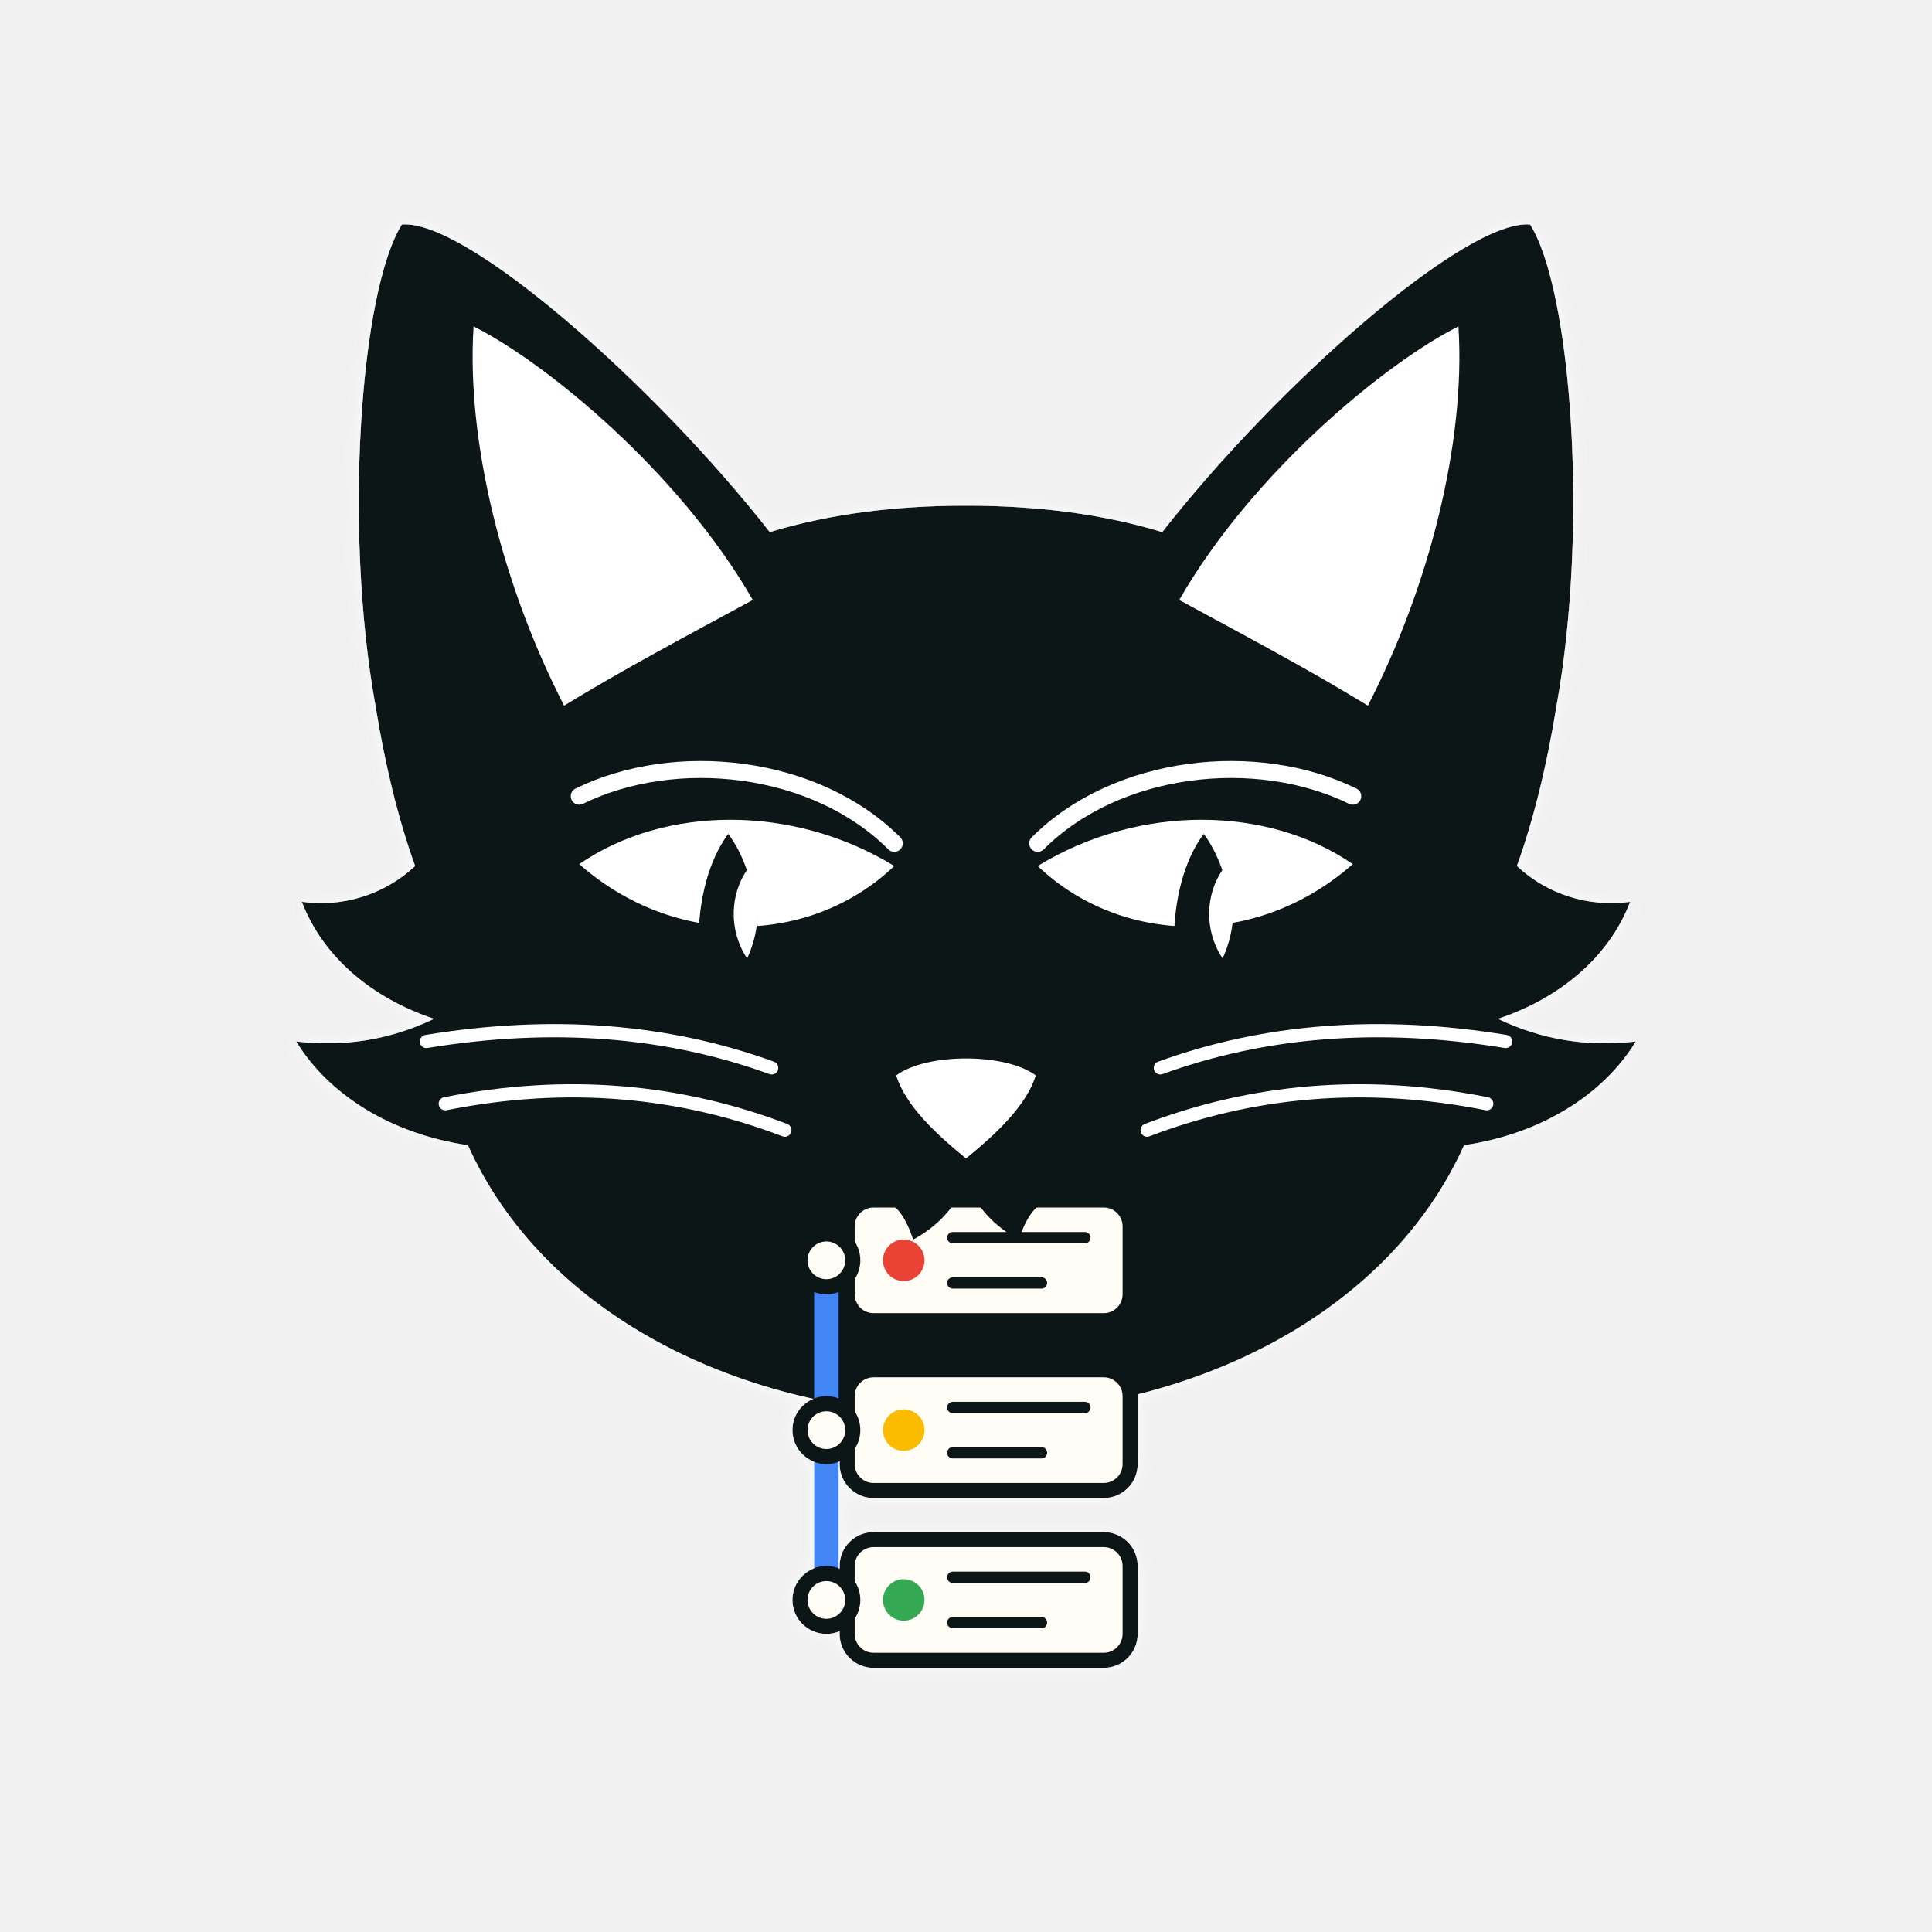
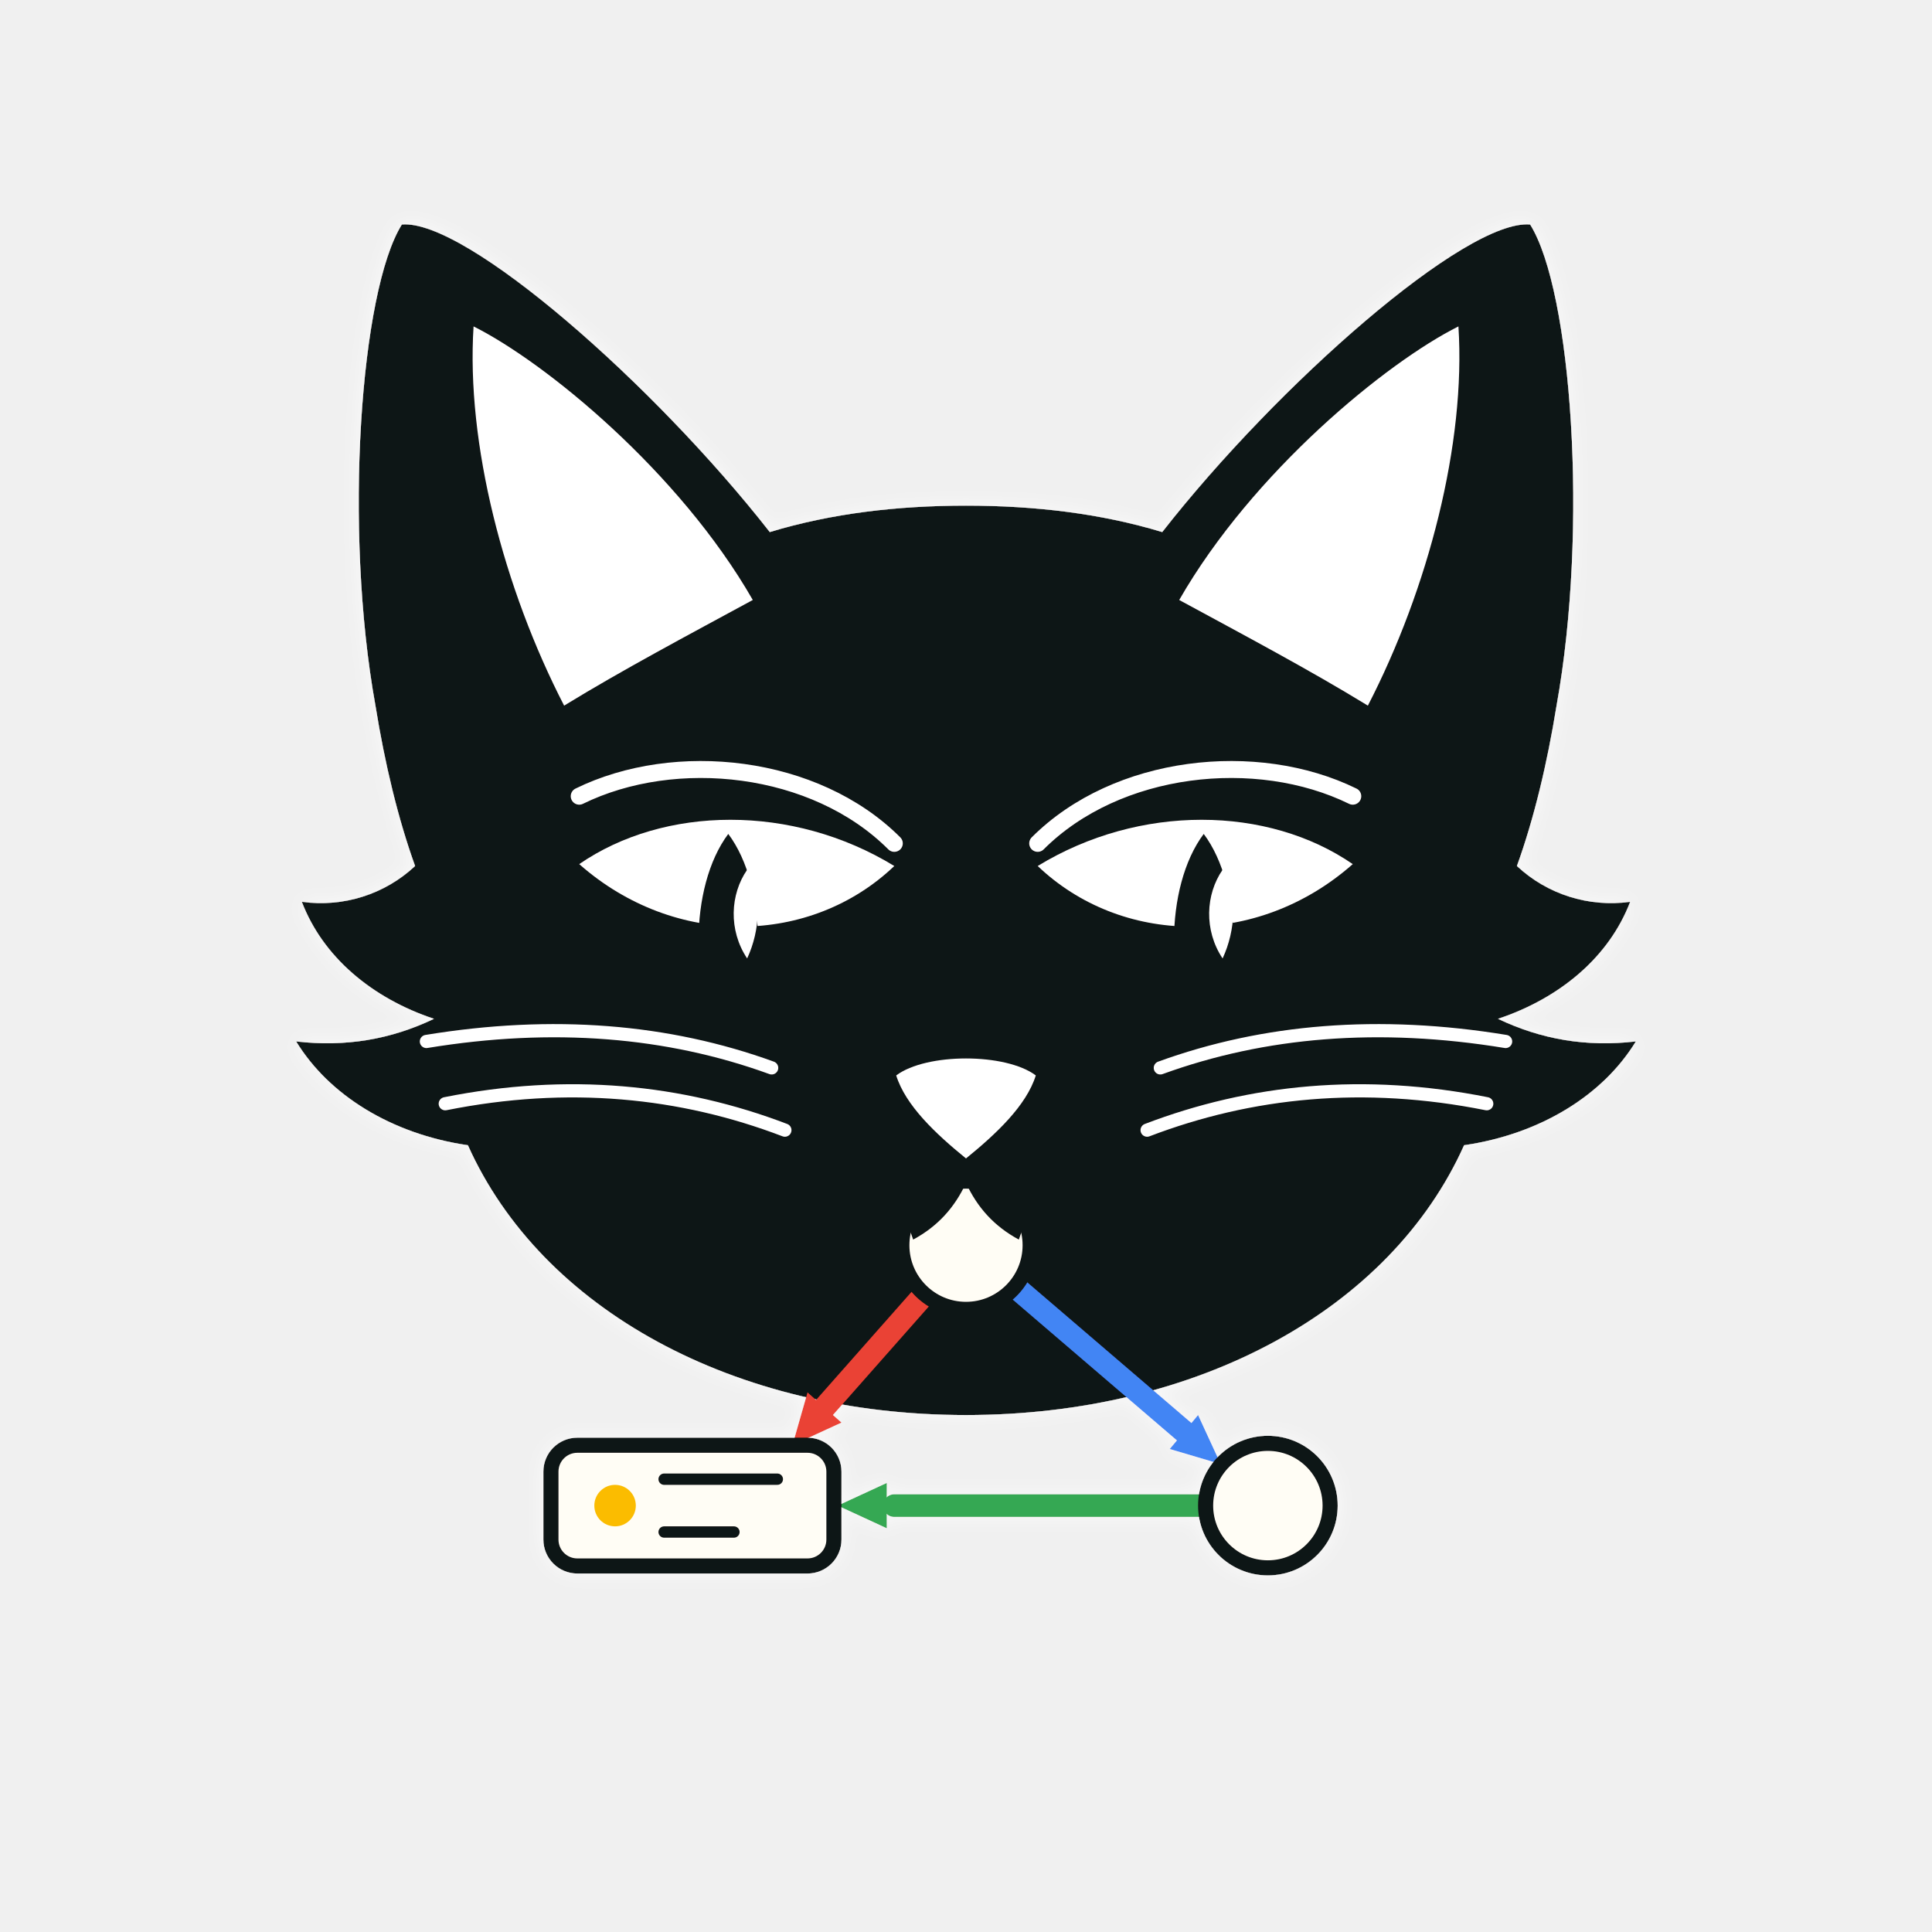
<svg xmlns="http://www.w3.org/2000/svg" viewBox="0 0 1024 1024" role="img" aria-labelledby="title desc">
  <defs>
    <filter id="soft-white-glow" x="-12%" y="-12%" width="124%" height="124%" color-interpolation-filters="sRGB">
      <feDropShadow dx="0" dy="0" stdDeviation="18" flood-color="#ffffff" flood-opacity="0.78" />
      <feDropShadow dx="0" dy="0" stdDeviation="5" flood-color="#ffffff" flood-opacity="0.72" />
    </filter>
    <style>
      /* Color tokens: cat #111214, paper #fffdf5, ink #111214, feature #ffffff, red #ea4335, blue #4285f4, yellow #fbbc05, green #34a853 */
      .cat { fill: #111214; }
      .feature { fill: #ffffff; }
      .feature-stroke { fill: none; stroke: #ffffff; stroke-linecap: round; stroke-linejoin: round; }
      .ink-stroke { fill: none; stroke: #111214; stroke-linecap: round; stroke-linejoin: round; }
      .node { fill: #fffdf5; stroke: #111214; stroke-width: 8; }
      .frame { fill: #fffdf5; stroke: #111214; stroke-width: 8; }
      .edge { fill: none; stroke-linecap: round; }
      .content-line { fill: none; stroke: #111214; stroke-width: 6; stroke-linecap: round; }
    </style>
  </defs>
  <g id="purrdf-logo" filter="url(#soft-white-glow)">
    <g id="cat-head-core">
      <path id="cat-silhouette" class="cat" d="         M512 268         C548 268 583 272 616 282         C677 204 777 116 811 119         C833 154 842 280 825 374         C820 405 813 434 804 459         C820 474 842 481 864 478         C853 507 827 529 794 540         C817 551 841 555 867 552         C850 580 817 601 776 607         C737 694 635 750 512 750         C389 750 287 694 248 607         C207 601 174 580 157 552         C183 555 207 551 230 540         C197 529 171 507 160 478         C182 481 204 474 220 459         C211 434 204 405 199 374         C182 280 191 154 213 119         C247 116 347 204 408 282         C441 272 476 268 512 268 Z" />
      <path id="left-inner-ear" class="feature" d="         M251 173         C289 192 360 250 399 318         C364 337 330 355 299 374         C267 312 247 235 251 173 Z" />
      <path id="right-inner-ear" class="feature" d="         M773 173         C735 192 664 250 625 318         C660 337 694 355 725 374         C757 312 777 235 773 173 Z" />
      <path id="left-eye" class="feature" d="         M307 458         C352 427 420 426 474 459         C430 501 358 503 307 458 Z" />
      <path id="right-eye" class="feature" d="         M550 459         C604 426 672 427 717 458         C666 503 594 501 550 459 Z" />
      <path id="left-pupil" class="cat" d="         M386 442         C407 470 407 527 386 555         C365 527 365 470 386 442 Z" />
      <path id="right-pupil" class="cat" d="         M638 442         C659 470 659 527 638 555         C617 527 617 470 638 442 Z" />
      <path id="left-eye-spark" class="feature" d="M396 461 C404 474 403 493 396 508 C386 493 387 474 396 461 Z" />
      <path id="right-eye-spark" class="feature" d="M648 461 C656 474 655 493 648 508 C638 493 639 474 648 461 Z" />
      <path id="left-brow" class="feature-stroke" stroke-width="9" d="M307 422 C358 397 432 405 474 447" />
      <path id="right-brow" class="feature-stroke" stroke-width="9" d="M717 422 C666 397 592 405 550 447" />
      <path id="nose" class="feature" d="         M475 570         C491 558 533 558 549 570         C544 586 528 601 512 614         C496 601 480 586 475 570 Z" />
      <g id="whiskers" stroke-width="7">
        <path class="feature-stroke" d="M226 552 C293 541 354 546 409 566" />
        <path class="feature-stroke" d="M236 585 C301 572 361 578 416 599" />
        <path class="feature-stroke" d="M798 552 C731 541 670 546 615 566" />
        <path class="feature-stroke" d="M788 585 C723 572 663 578 608 599" />
      </g>
    </g>
-     <g id="service-chain">
-       <path id="chain-spine" class="edge" stroke="#4285f4" stroke-width="13" d="M438 668 L438 848" />
-       <g id="frames">
-         <rect class="frame" x="449" y="636" width="150" height="64" rx="14" />
-         <rect class="frame" x="449" y="726" width="150" height="64" rx="14" />
-         <rect class="frame" x="449" y="816" width="150" height="64" rx="14" />
-       </g>
-       <circle id="link-top" class="node" cx="438" cy="668" r="14" />
-       <circle id="link-mid" class="node" cx="438" cy="758" r="14" />
-       <circle id="link-bottom" class="node" cx="438" cy="848" r="14" />
-       <circle id="cid-top" cx="479" cy="668" r="11" fill="#ea4335" />
-       <circle id="cid-mid" cx="479" cy="758" r="11" fill="#fbbc05" />
-       <circle id="cid-bottom" cx="479" cy="848" r="11" fill="#34a853" />
-       <g id="payload-lines">
-         <path class="content-line" d="M505 656 L575 656" />
-         <path class="content-line" d="M505 680 L552 680" />
-         <path class="content-line" d="M505 746 L575 746" />
-         <path class="content-line" d="M505 770 L552 770" />
-         <path class="content-line" d="M505 836 L575 836" />
-         <path class="content-line" d="M505 860 L552 860" />
+     <g id="service-triple">
+       <path id="predicate-blue" class="edge" stroke="#4285f4" stroke-width="12" d="M538 682 L629 760" />
+       <polygon id="predicate-blue-head" fill="#4285f4" points="647,776 635,750 620,768" />
+       <path id="predicate-red" class="edge" stroke="#ea4335" stroke-width="12" d="M490 686 L437 746" />
+       <polygon id="predicate-red-head" fill="#ea4335" points="420,766 428,738 446,754" />
+       <path id="predicate-green" class="edge" stroke="#34a853" stroke-width="12" d="M639 798 L474 798" />
+       <polygon id="predicate-green-head" fill="#34a853" points="444,798 470,786 470,810" />
+       <circle id="node-subject" class="node" cx="512" cy="660" r="34" />
+       <circle id="node-object" class="node" cx="672" cy="798" r="33" />
+       <rect id="literal-frame" class="frame" x="292" y="766" width="150" height="64" rx="14" />
+       <circle id="literal-datatype" cx="326" cy="798" r="11" fill="#fbbc05" />
+       <g id="literal-lines">
+         <path class="content-line" d="M352 784 L412 784" />
+         <path class="content-line" d="M352 812 L389 812" />
      </g>
    </g>
    <g id="mouth-bite" class="cat">
      <path id="upper-mouth" d="         M459 604         C474 621 492 629 512 629         C532 629 550 621 565 604         L565 637         C552 633 545 642 540 657         C527 650 518 640 512 627         C506 640 497 650 484 657         C479 642 472 633 459 637 Z" />
      <path id="left-tiny-fang" d="M446 615 L471 615 L459 638 Z" />
      <path id="right-tiny-fang" d="M553 615 L578 615 L565 638 Z" />
    </g>
  </g>
</svg>
